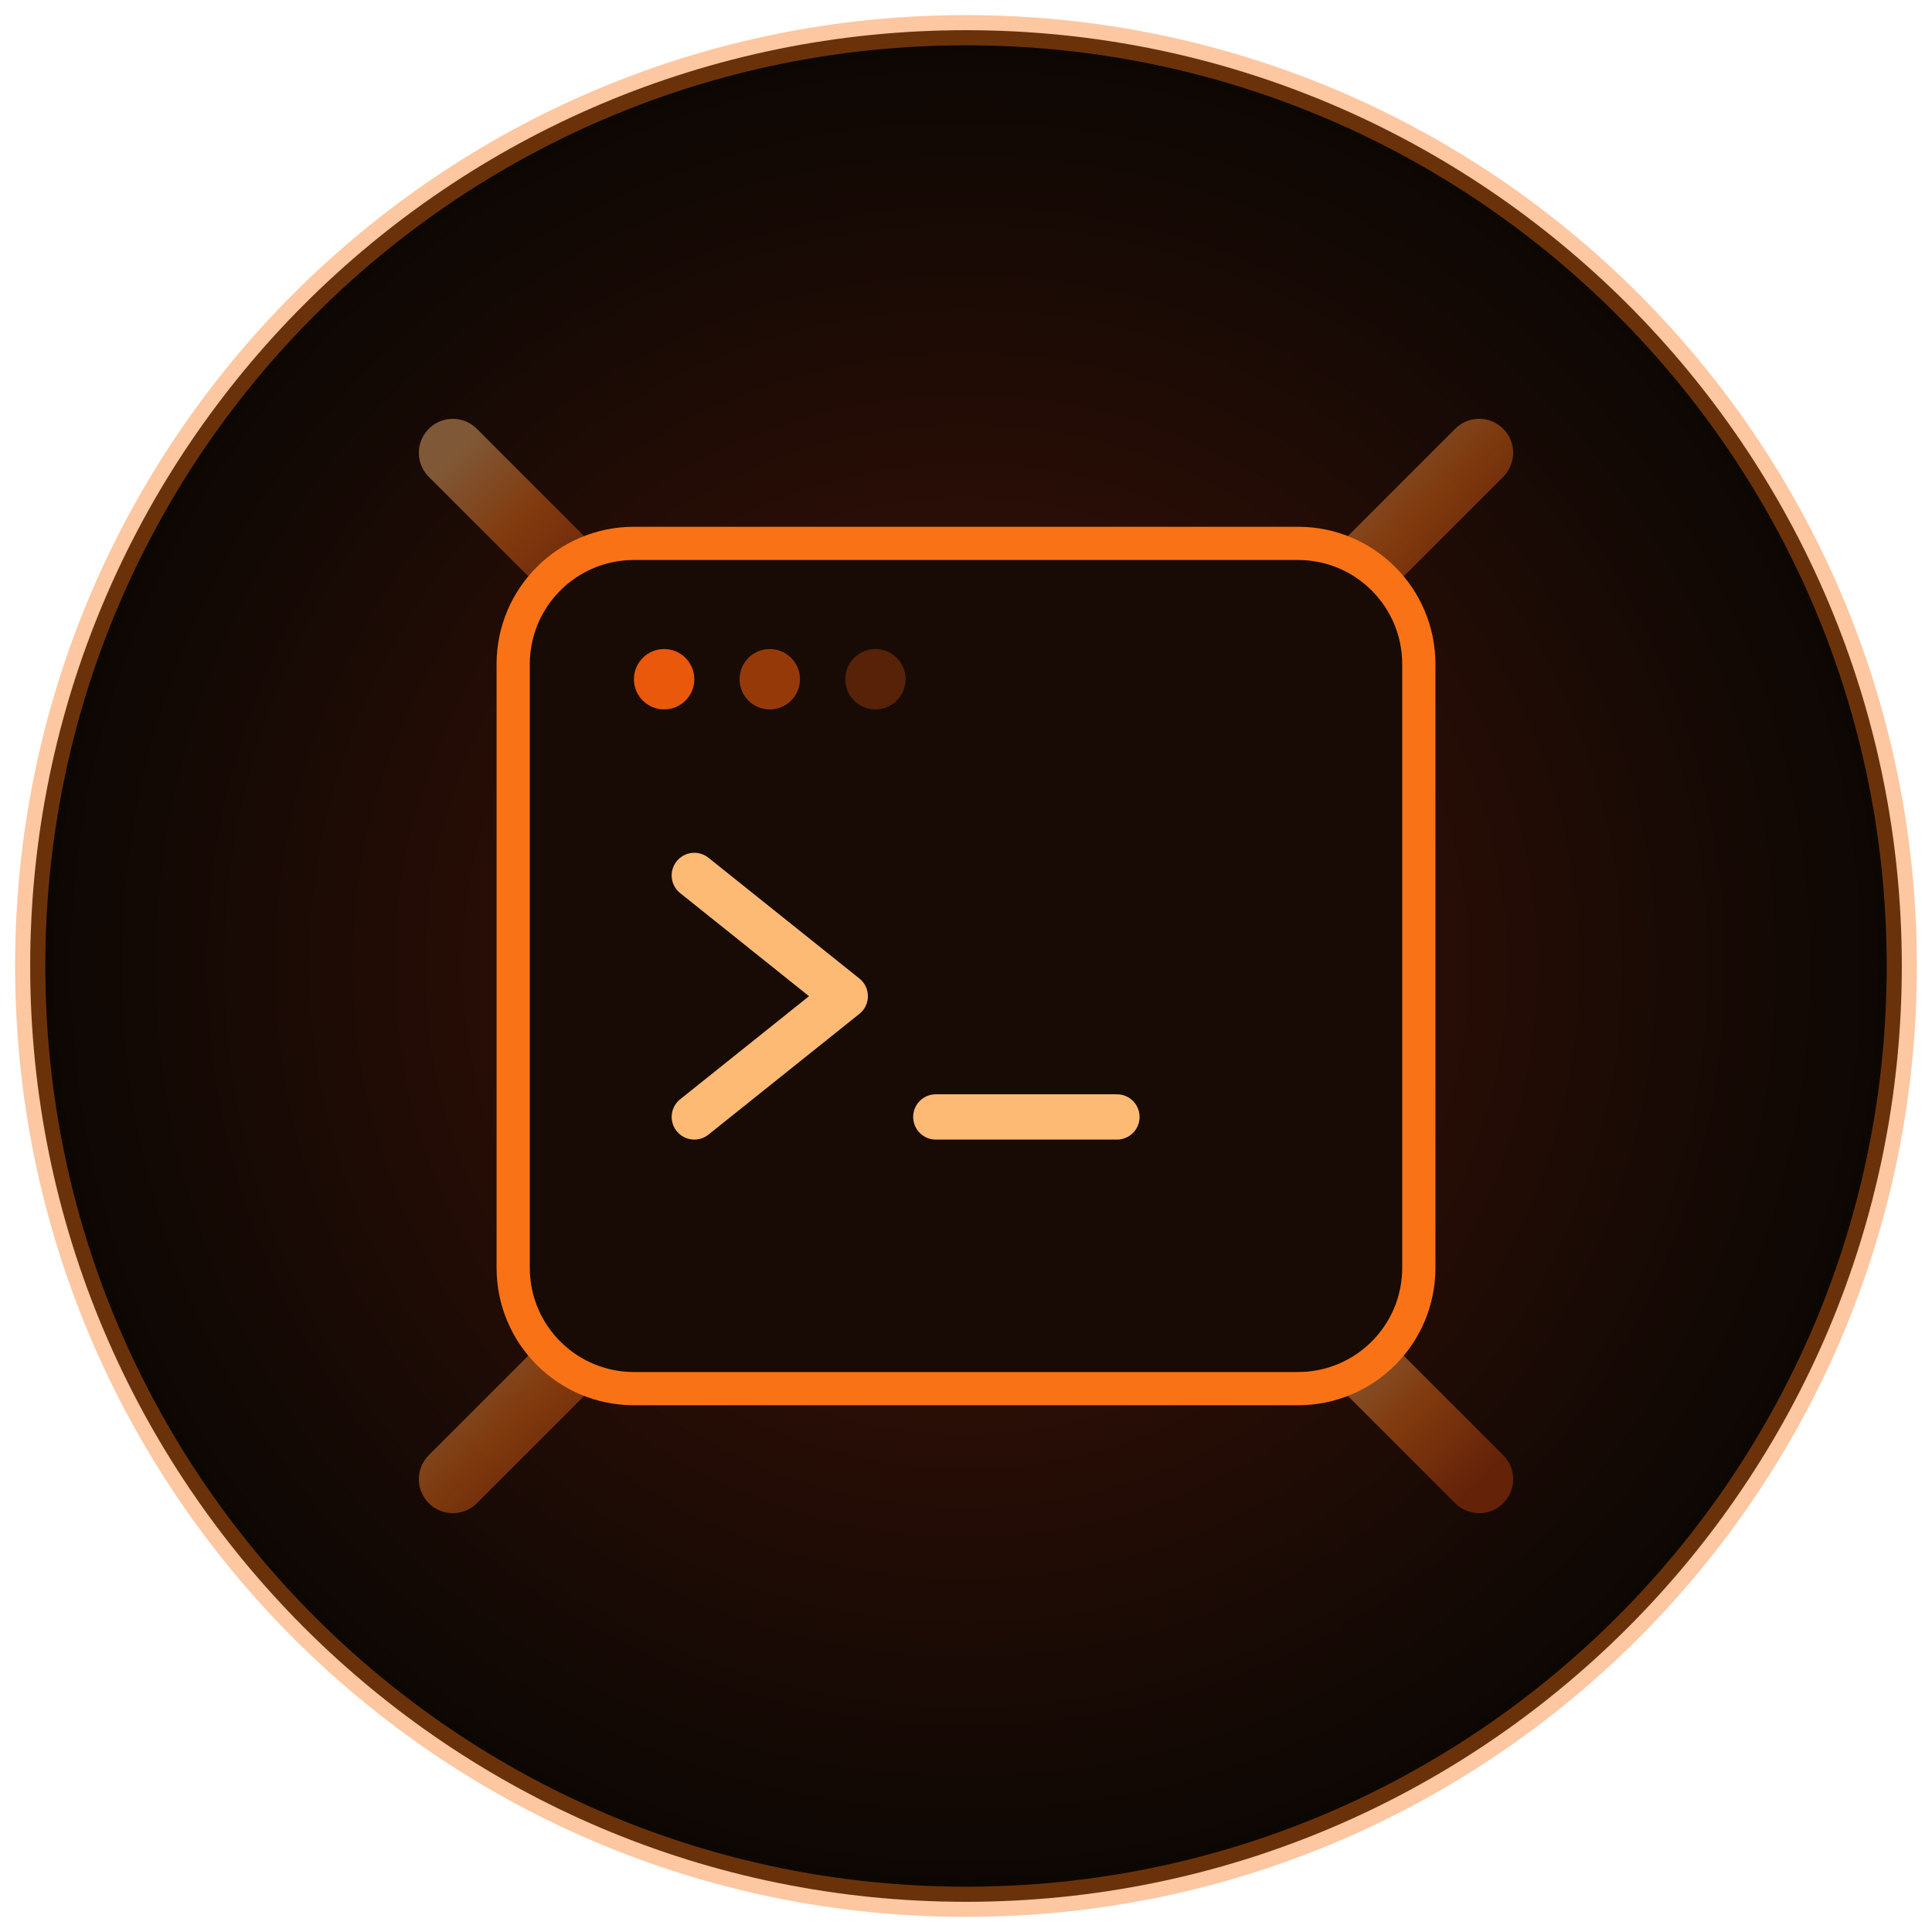
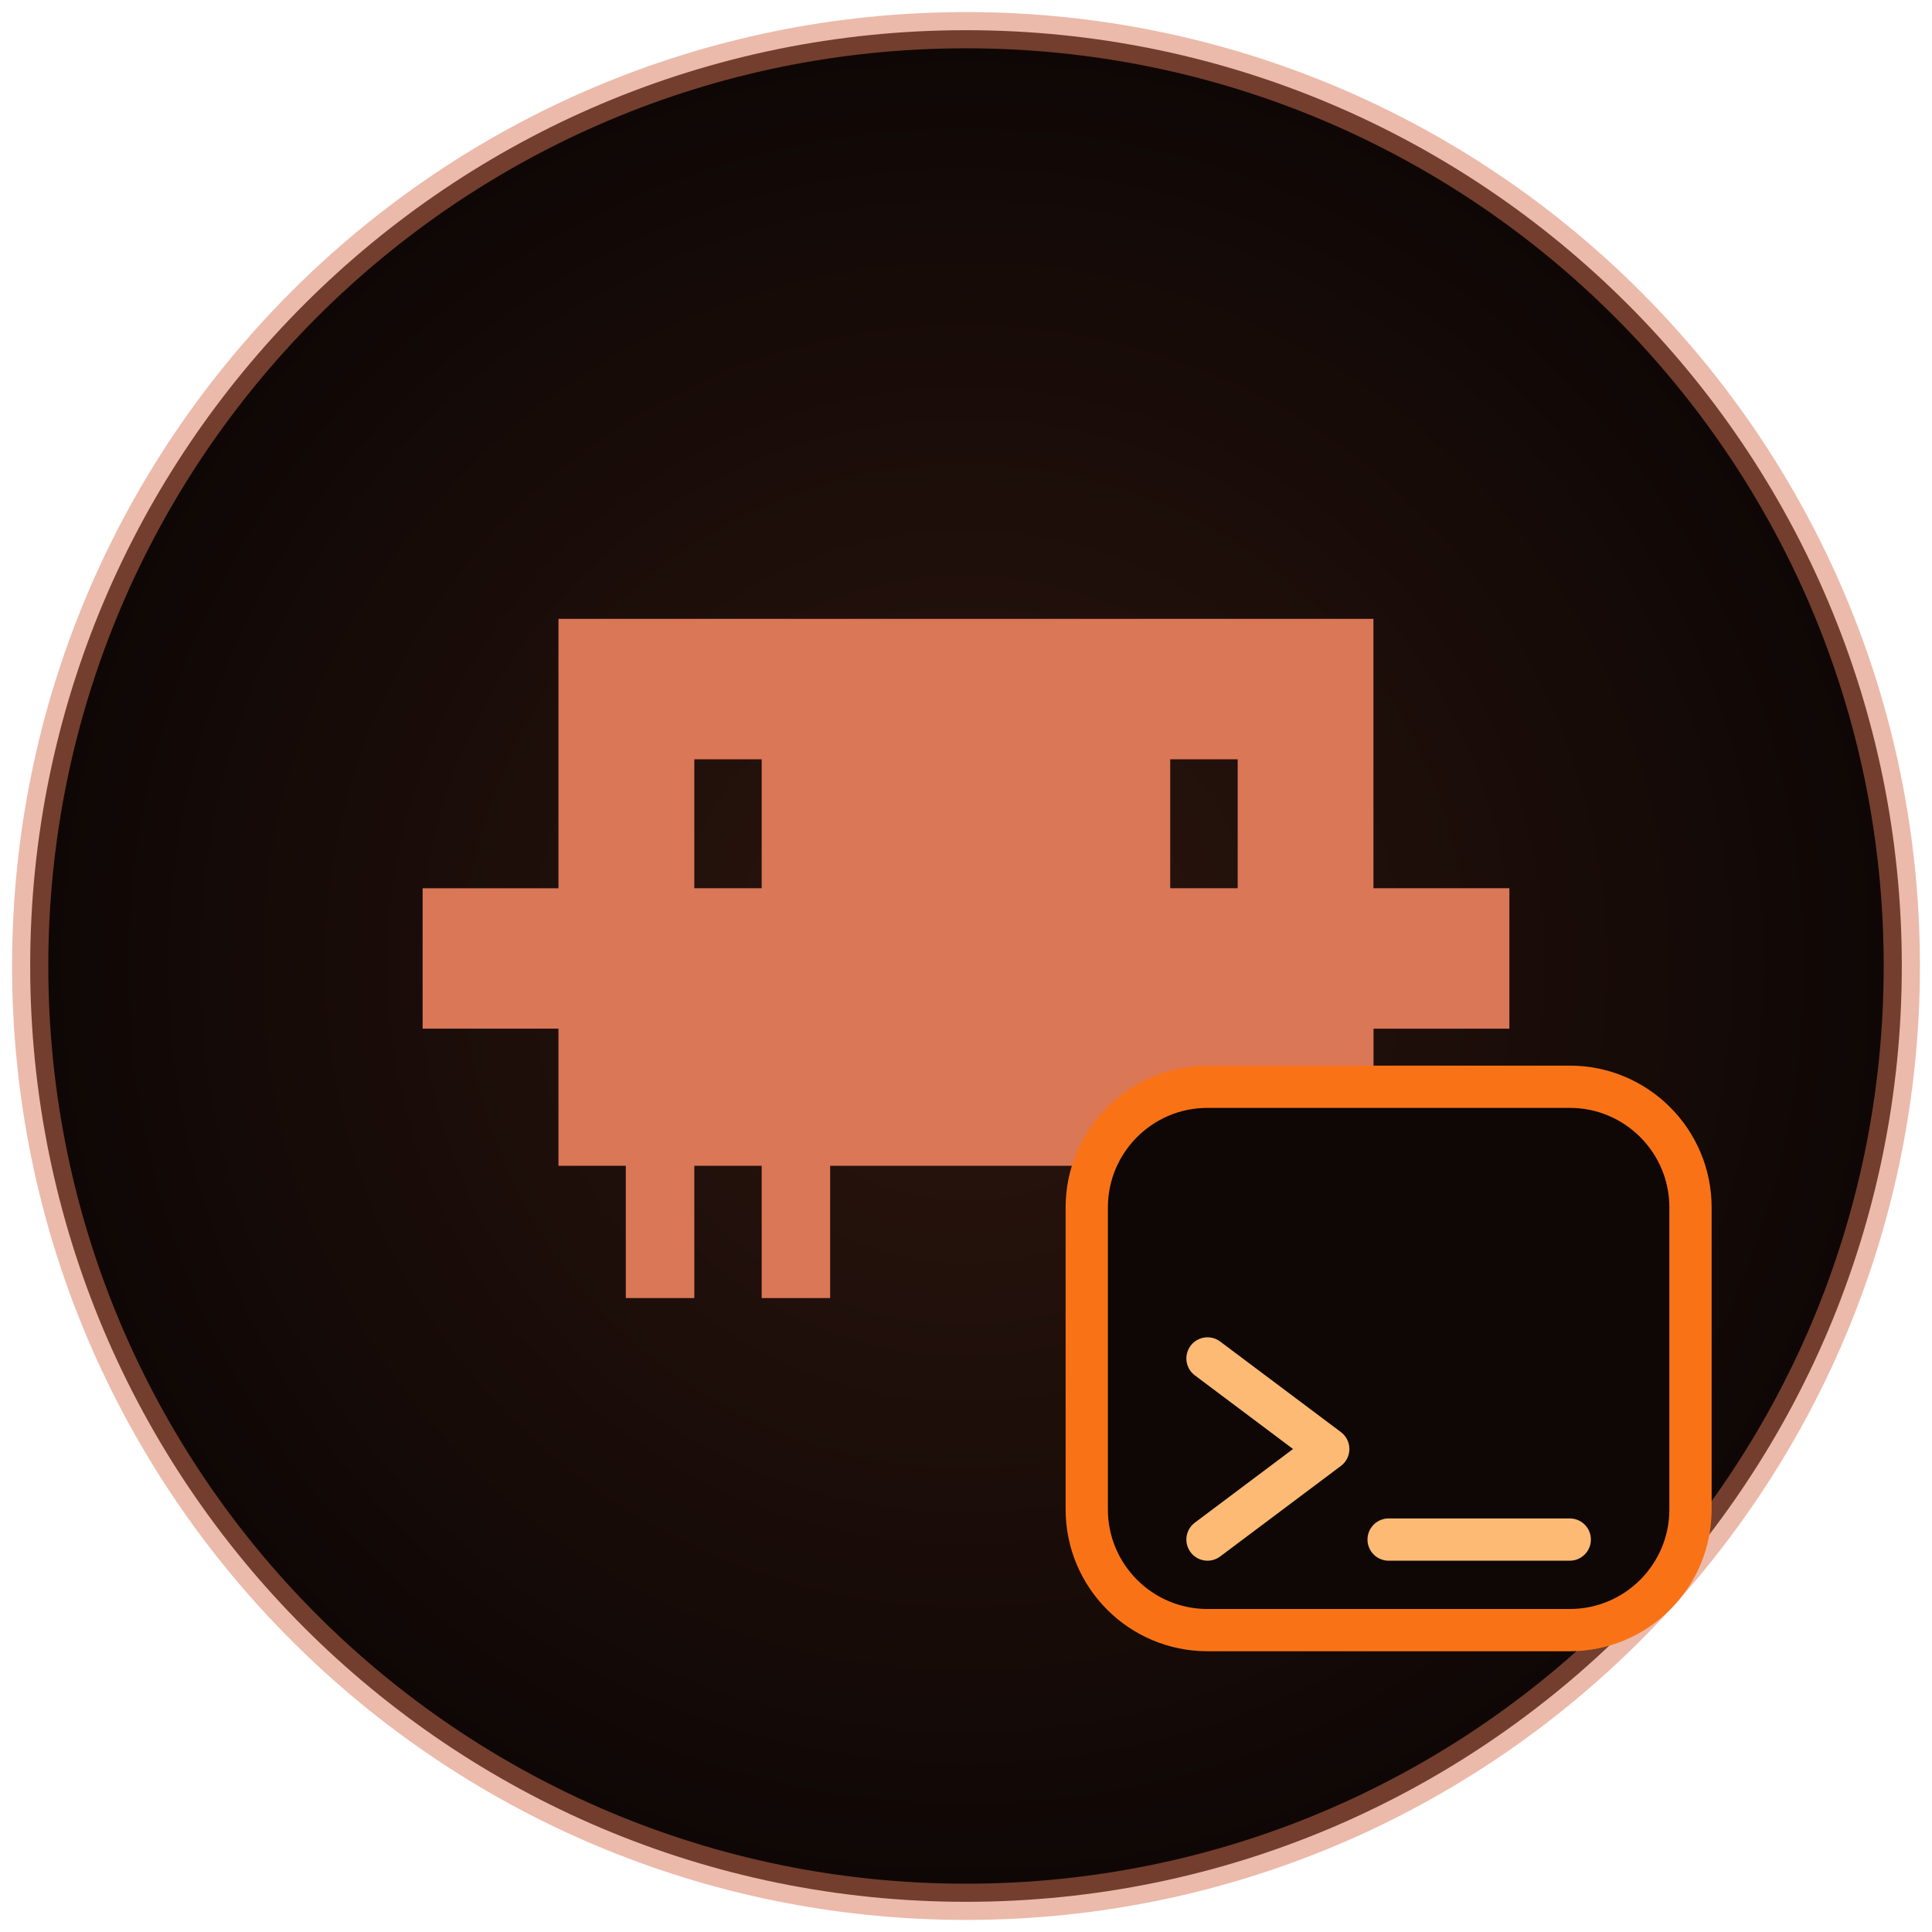
- <svg xmlns="http://www.w3.org/2000/svg" viewBox="0 0 128 128" width="128" height="128">
+ <svg xmlns="http://www.w3.org/2000/svg" viewBox="0 0 64 64" width="64" height="64">
  <defs>
-     <radialGradient id="cc-bg" cx="50%" cy="50%" r="50%">
-       <stop offset="0%" stop-color="#431407" />
-       <stop offset="100%" stop-color="#0c0704" />
+     <radialGradient id="claude-code-bg" cx="50%" cy="50%" r="50%">
+       <stop offset="0%" stop-color="#2c150e" />
+       <stop offset="100%" stop-color="#0e0705" />
    </radialGradient>
-     <linearGradient id="cc-glow" x1="0%" y1="0%" x2="100%" y2="100%">
-       <stop offset="0%" stop-color="#fdba74" />
-       <stop offset="50%" stop-color="#f97316" />
-       <stop offset="100%" stop-color="#c2410c" />
-     </linearGradient>
  </defs>
-   <circle cx="64" cy="64" r="62" fill="url(#cc-bg)" stroke="#f97316" stroke-width="2" stroke-opacity="0.4" />
-   <g stroke="url(#cc-glow)" stroke-width="4.5" stroke-linecap="round" opacity="0.45">
-     <line x1="64" y1="16" x2="64" y2="28" />
-     <line x1="64" y1="100" x2="64" y2="112" />
-     <line x1="16" y1="64" x2="28" y2="64" />
-     <line x1="100" y1="64" x2="112" y2="64" />
-     <line x1="30" y1="30" x2="39" y2="39" />
-     <line x1="89" y1="89" x2="98" y2="98" />
-     <line x1="98" y1="30" x2="89" y2="39" />
-     <line x1="39" y1="89" x2="30" y2="98" />
+   <circle cx="32" cy="32" r="31" fill="url(#claude-code-bg)" stroke="#d97757" stroke-width="1.2" stroke-opacity="0.5" />
+   <g transform="translate(14, 13) scale(1.5)">
+     <path clip-rule="evenodd" d="M 20.998,10.949 H 24 v 3.102 h -3 v 3.028 H 19.513 V 20 H 18 V 17.079 H 16.513 V 20 H 15 V 17.079 H 9 V 20 H 7.488 V 17.079 H 6 V 20 H 4.487 V 17.079 H 3 V 14.05 H 0 v -3.1 H 3 V 5 H 20.998 Z M 6,10.949 H 7.488 V 8.102 H 6 Z m 10.51,0 H 18 V 8.102 h -1.49 z" fill="#d97757" fill-rule="evenodd" />
  </g>
-   <rect x="34" y="36" width="60" height="56" rx="8" fill="#180b06" stroke="#f97316" stroke-width="2.2" />
-   <circle cx="44" cy="45" r="2" fill="#ea580c" />
-   <circle cx="51" cy="45" r="2" fill="#ea580c" opacity="0.6" />
-   <circle cx="58" cy="45" r="2" fill="#ea580c" opacity="0.3" />
-   <path d="M 46 58 L 56 66 L 46 74" fill="none" stroke="#fdba74" stroke-width="3" stroke-linecap="round" stroke-linejoin="round" />
-   <line x1="62" y1="74" x2="74" y2="74" stroke="#fdba74" stroke-width="3" stroke-linecap="round" />
+   <rect x="36" y="36" width="20" height="18" rx="4" fill="#0e0705" stroke="#f97316" stroke-width="1.4" />
+   <path d="M 40 45 L 44 48 L 40 51" fill="none" stroke="#fdba74" stroke-width="1.4" stroke-linecap="round" stroke-linejoin="round" />
+   <line x1="46" y1="51" x2="52" y2="51" stroke="#fdba74" stroke-width="1.4" stroke-linecap="round" />
</svg>
